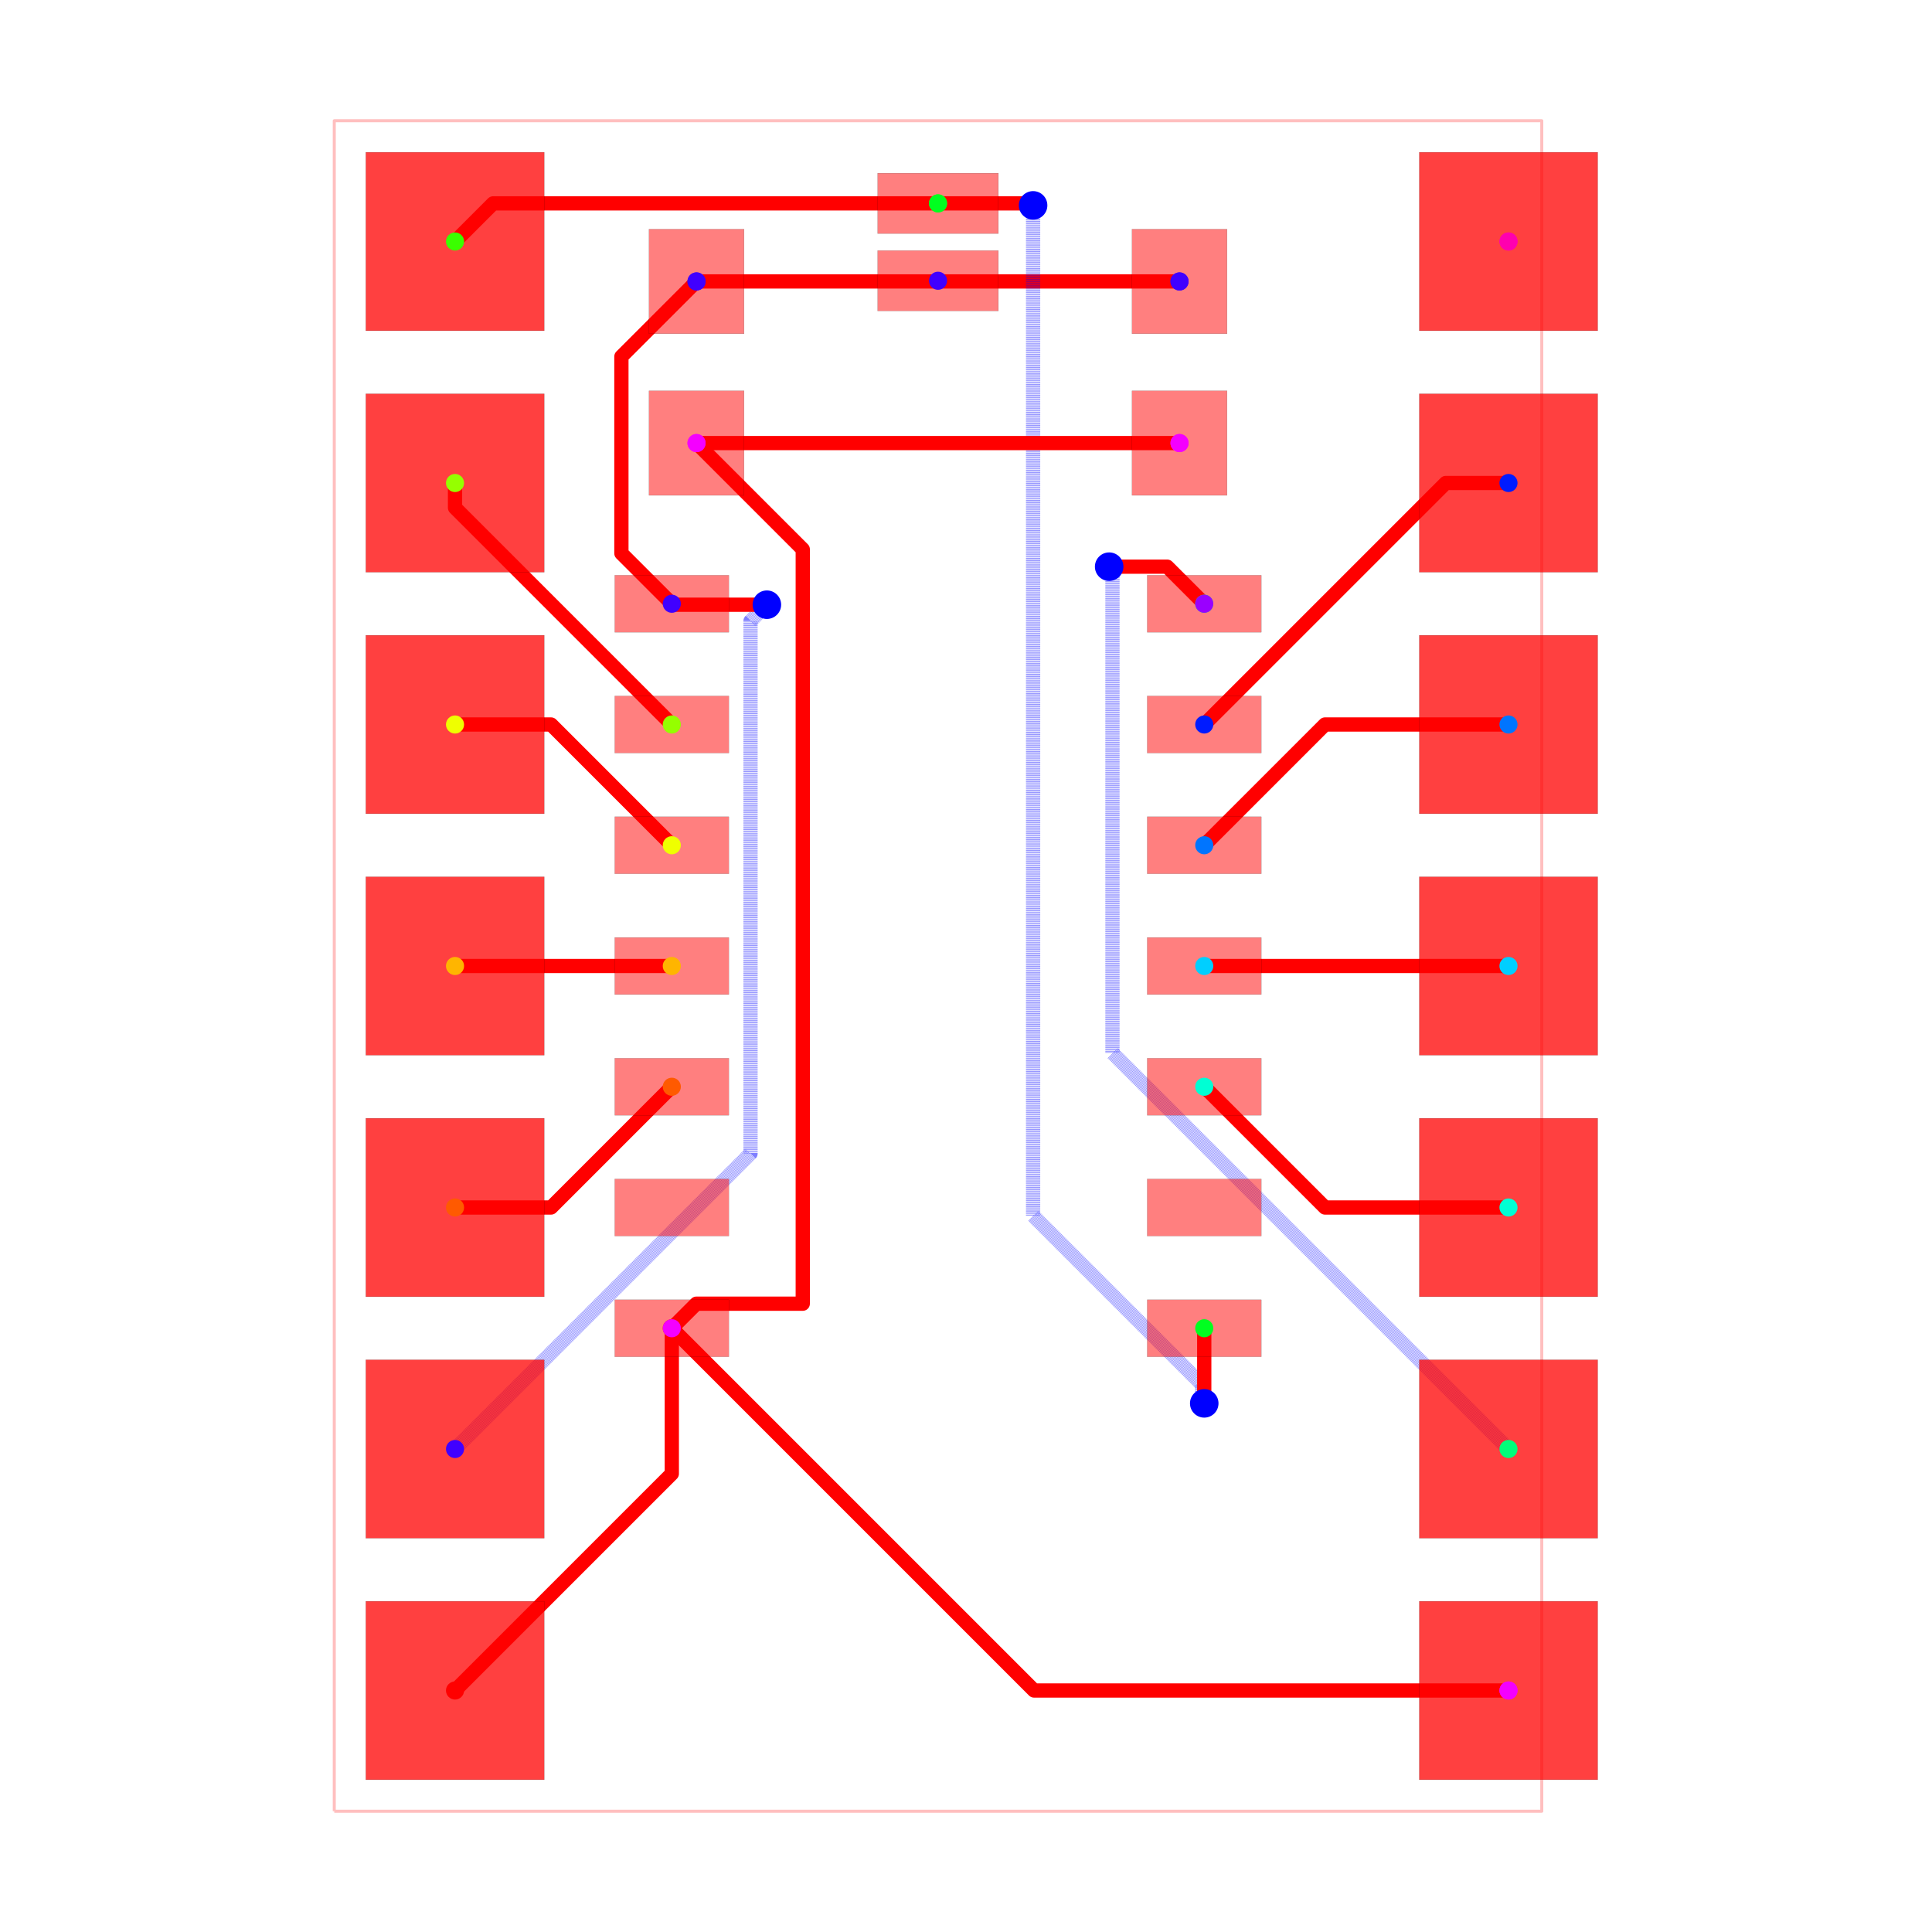
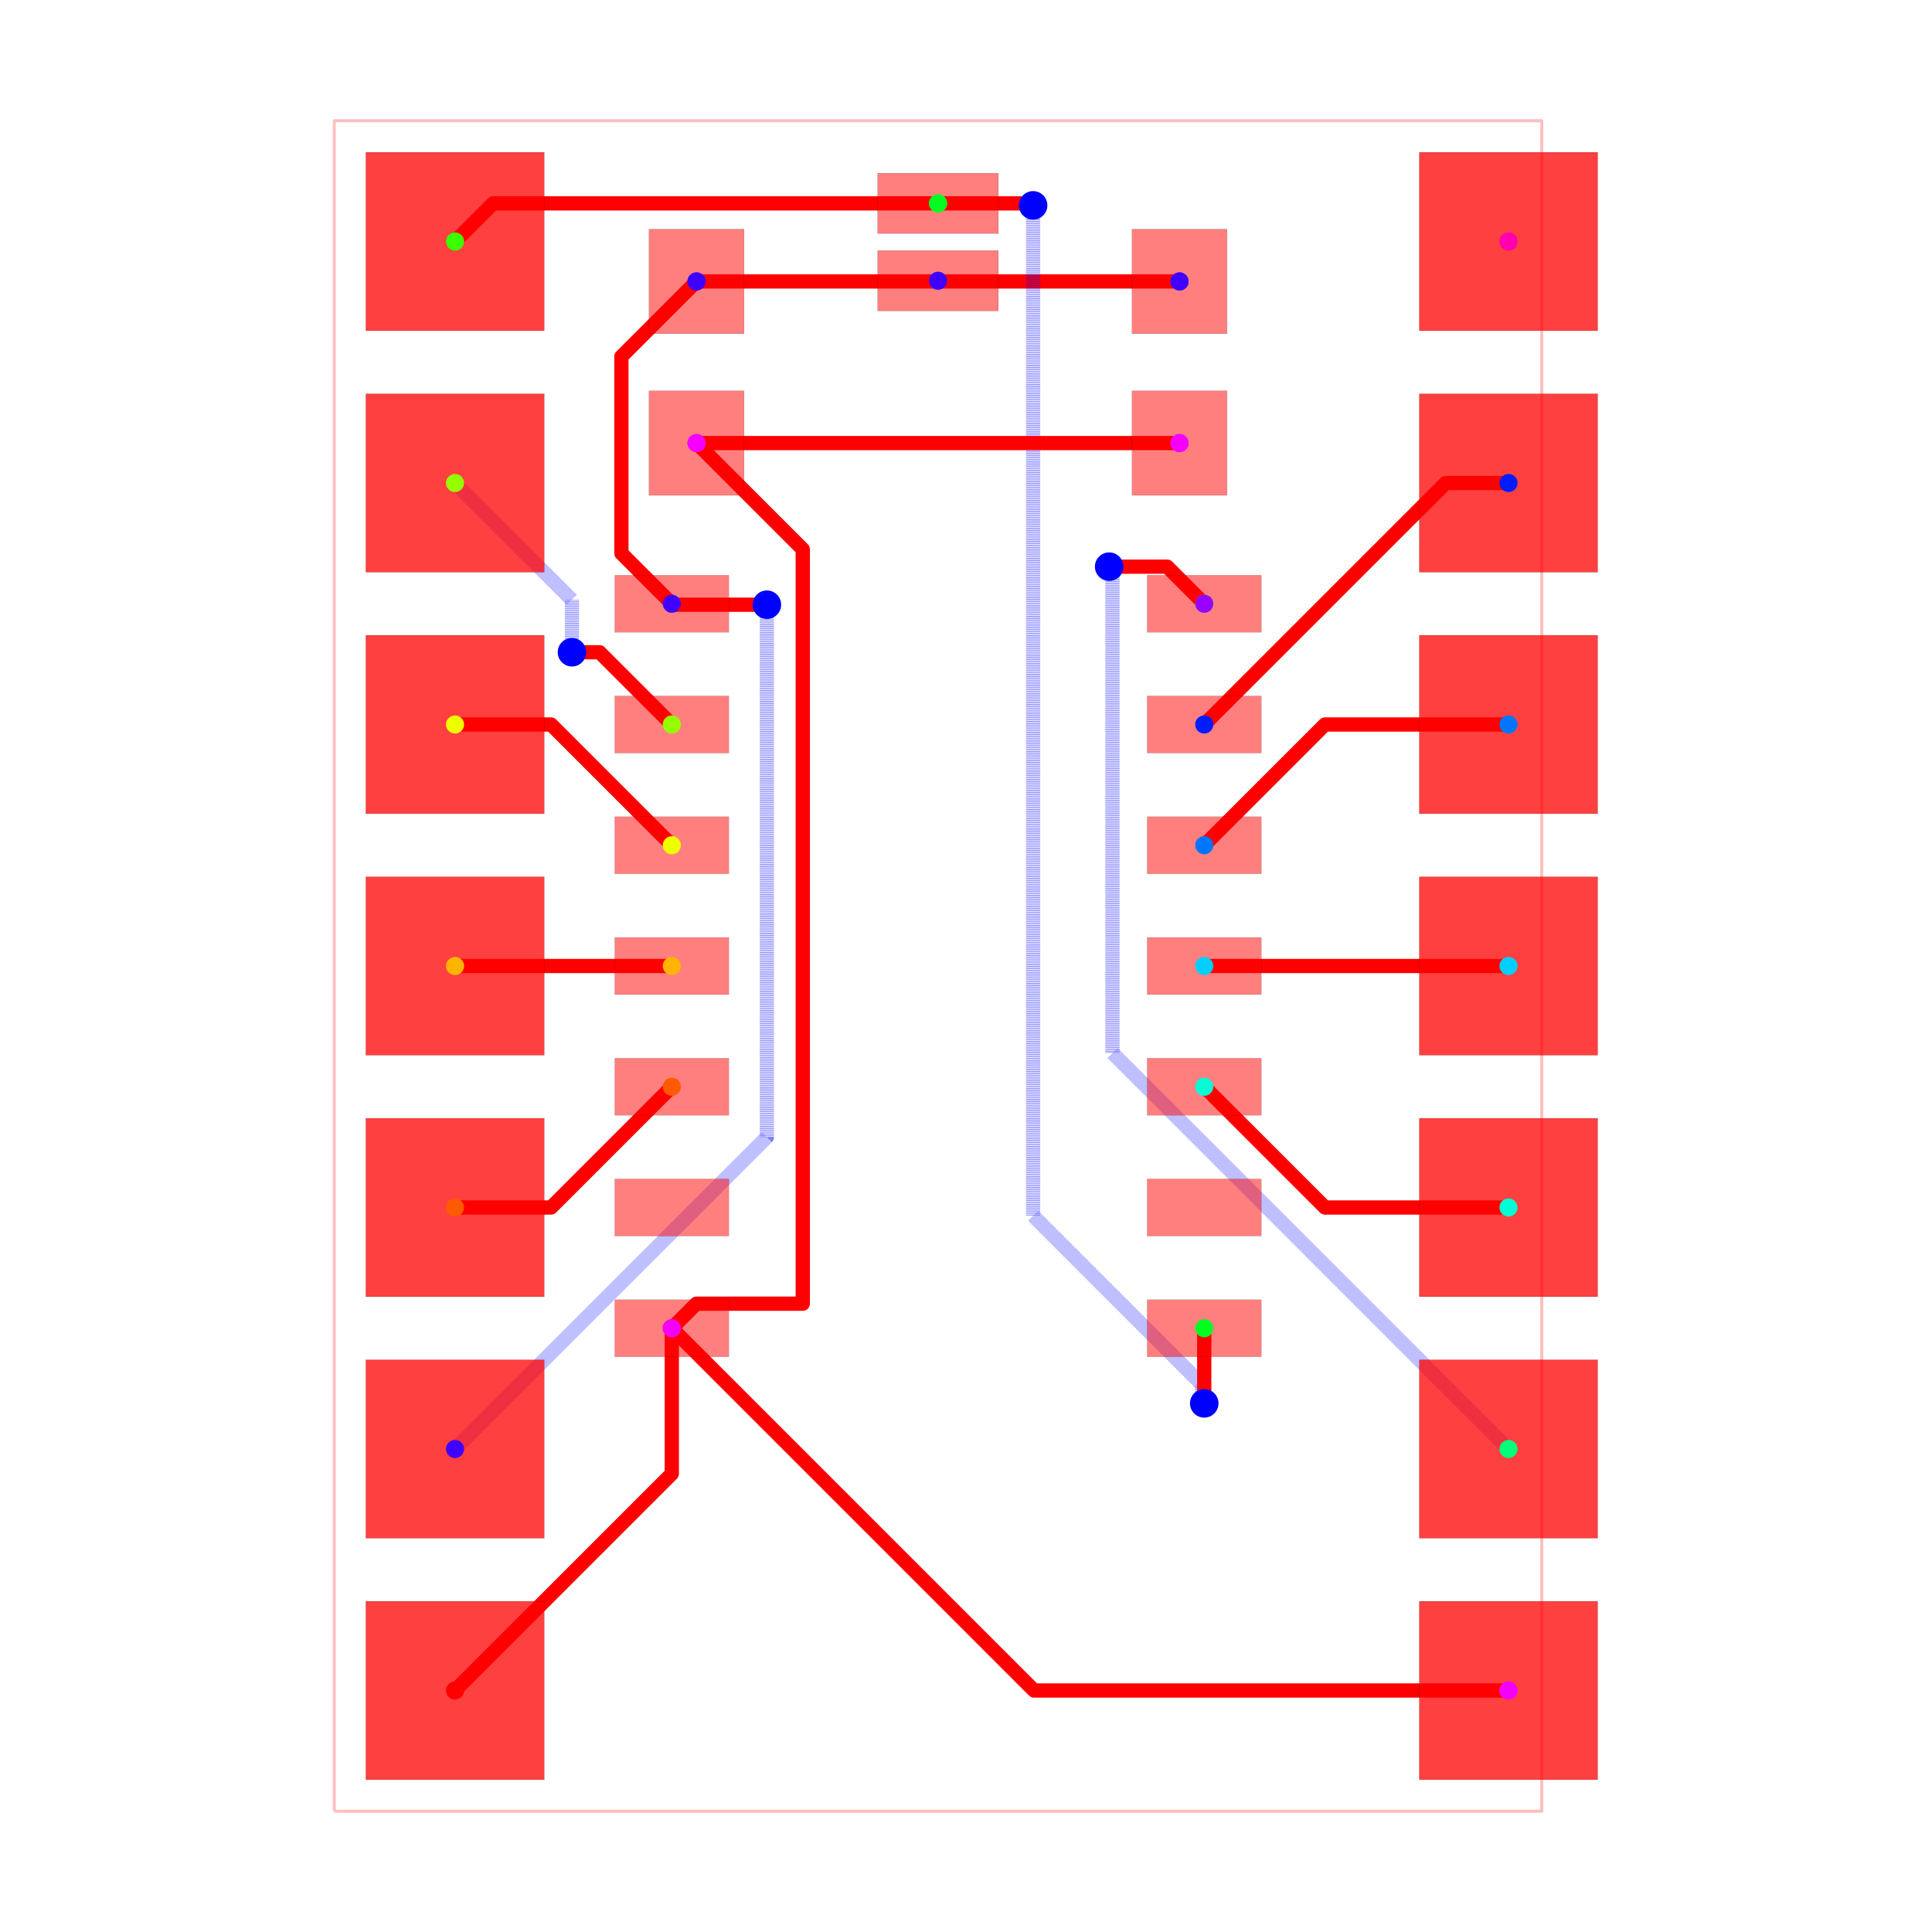
<svg xmlns="http://www.w3.org/2000/svg" width="640" height="640" viewBox="0 0 640 640">
  <rect width="100%" height="100%" fill="white" />
  <g>
    <polyline data-points="-6.35,-8.89 6.35,-8.89 6.35,8.89 -6.35,8.89 -6.35,-8.89" data-type="line" data-label="" points="110.733,600 510.733,600 510.733,40 110.733,40 110.733,600" fill="none" stroke="rgba(255,0,0,0.25)" stroke-linejoin="round" stroke-width="1px" />
  </g>
  <g>
    <polyline data-points="-2.54,7.199999999999999 -0.007300000000000826,7.199999999999999 -7.58117601012169e-17,7.2073" data-type="line" data-label="" points="230.733,93.228 310.503,93.228 310.733,92.998" fill="none" stroke="red" stroke-linejoin="round" stroke-width="4.724" />
  </g>
  <g>
    <polyline data-points="2.54,7.199999999999999 0.007300000000000675,7.199999999999999 -7.58117601012169e-17,7.2073" data-type="line" data-label="" points="390.733,93.228 310.963,93.228 310.733,92.998" fill="none" stroke="red" stroke-linejoin="round" stroke-width="4.724" />
  </g>
  <g>
    <polyline data-points="-2.54,7.199999999999999 -3.330129781082386,6.409870218917613 -3.330129781082386,4.340129781082388 -2.799999999999999,3.8100000000000005" data-type="line" data-label="" points="230.733,93.228 205.847,118.114 205.847,183.303 222.544,200" fill="none" stroke="red" stroke-linejoin="round" stroke-width="4.724" />
  </g>
  <g>
-     <polyline data-points="-5.08,-5.08 -1.972115934163884,-1.972115934163884 -1.972115934163884,3.6278840658361164 -1.8000000000000003,3.8000000000000003" data-type="line" data-label="" points="150.733,480 248.619,382.114 248.619,205.736 254.04,200.315" fill="none" stroke="rgba(0,0,255,0.5)" stroke-linejoin="round" stroke-width="4.724" stroke-dasharray="0.2 0.2" />
+     <polyline data-points="-5.08,-5.08 -1.8000000000000003,-1.8000000000000003 -1.8000000000000003,3.5586304598626217 -1.8000000000000003,3.8000000000000003" data-type="line" data-label="" points="150.733,480 254.04,376.693 254.04,207.917 254.04,200.315" fill="none" stroke="rgba(0,0,255,0.5)" stroke-linejoin="round" stroke-width="4.724" stroke-dasharray="0.2 0.2" />
  </g>
  <g>
    <polyline data-points="-1.8000000000000003,3.8000000000000003 -2.7899999999999987,3.8000000000000003 -2.799999999999999,3.8100000000000005" data-type="line" data-label="" points="254.04,200.315 222.859,200.315 222.544,200" fill="none" stroke="red" stroke-linejoin="round" stroke-width="4.724" />
  </g>
  <g>
    <polyline data-points="6,5.079999999999999 5.34,5.079999999999999 2.8000000000000003,2.5399999999999996" data-type="line" data-label="" points="499.709,160 478.922,160 398.922,240" fill="none" stroke="red" stroke-linejoin="round" stroke-width="4.724" />
  </g>
  <g>
    <polyline data-points="6,2.54 4.07,2.54 2.8000000000000003,1.2699999999999996" data-type="line" data-label="" points="499.709,240 438.922,240 398.922,280" fill="none" stroke="red" stroke-linejoin="round" stroke-width="4.724" />
  </g>
  <g>
    <polyline data-points="6,0 2.8000000000000003,0" data-type="line" data-label="" points="499.709,320 398.922,320" fill="none" stroke="red" stroke-linejoin="round" stroke-width="4.724" />
  </g>
  <g>
    <polyline data-points="6,-2.54 4.0699999999999985,-2.54 2.7999999999999994,-1.2700000000000005" data-type="line" data-label="" points="499.709,400 438.922,400 398.922,360" fill="none" stroke="red" stroke-linejoin="round" stroke-width="4.724" />
  </g>
  <g>
    <polyline data-points="6,-5.08 1.834694098806593,-0.914694098806593 1.834694098806593,4.194574583405276 1.805425416594724,4.194574583405276 1.8000000000000003,4.2" data-type="line" data-label="" points="499.709,480 368.519,348.809 368.519,187.887 367.597,187.887 367.426,187.717" fill="none" stroke="rgba(0,0,255,0.5)" stroke-linejoin="round" stroke-width="4.724" stroke-dasharray="0.2 0.2" />
  </g>
  <g>
    <polyline data-points="1.8000000000000003,4.2 2.41,4.2 2.8000000000000007,3.8099999999999996" data-type="line" data-label="" points="367.426,187.717 386.639,187.717 398.922,200" fill="none" stroke="red" stroke-linejoin="round" stroke-width="4.724" />
  </g>
  <g>
    <polyline data-points="-5.079999999999999,7.62 -4.6791,8.0209 7.364413526672608e-17,8.0209" data-type="line" data-label="" points="150.733,80 163.36,67.373 310.733,67.373" fill="none" stroke="red" stroke-linejoin="round" stroke-width="4.724" />
  </g>
  <g>
    <polyline data-points="7.364413526672608e-17,8.0209 0.9701571989034445,8.0209 0.9910571989034438,8 1,8" data-type="line" data-label="" points="310.733,67.373 341.289,67.373 341.947,68.031 342.229,68.031" fill="none" stroke="red" stroke-linejoin="round" stroke-width="4.724" />
  </g>
  <g>
    <polyline data-points="1,8 1,-2.6260357930865386 2.777706081585378,-4.403741874671916 2.777706081585378,-4.577706081585378 2.8000000000000003,-4.6000000000000005" data-type="line" data-label="" points="342.229,68.031 342.229,402.71 398.22,458.701 398.22,464.18 398.922,464.882" fill="none" stroke="rgba(0,0,255,0.5)" stroke-linejoin="round" stroke-width="4.724" stroke-dasharray="0.2 0.2" />
  </g>
  <g>
    <polyline data-points="2.8000000000000003,-4.6000000000000005 2.8000000000000003,-3.810000000000002" data-type="line" data-label="" points="398.922,464.882 398.922,440" fill="none" stroke="red" stroke-linejoin="round" stroke-width="4.724" />
  </g>
  <g>
-     <polyline data-points="-5.08,5.079999999999999 -5.08,4.820000000000001 -2.7999999999999994,2.5400000000000005" data-type="line" data-label="" points="150.733,160 150.733,168.189 222.544,240" fill="none" stroke="red" stroke-linejoin="round" stroke-width="4.724" />
+     <polyline data-points="-5.08,5.079999999999999 -3.8500000000000005,3.8499999999999996 -3.8500000000000005,3.339741269871281 -3.8500000000000005,3.3" data-type="line" data-label="" points="150.733,160 189.473,198.74 189.473,214.811 189.473,216.063" fill="none" stroke="rgba(0,0,255,0.5)" stroke-linejoin="round" stroke-width="4.724" stroke-dasharray="0.2 0.2" />
+   </g>
+   <g>
+     <polyline data-points="-3.8500000000000005,3.3 -3.5599999999999987,3.3 -2.7999999999999994,2.5400000000000005" data-type="line" data-label="" points="189.473,216.063 198.607,216.063 222.544,240" fill="none" stroke="red" stroke-linejoin="round" stroke-width="4.724" />
  </g>
  <g>
    <polyline data-points="-5.08,2.54 -4.0699999999999985,2.54 -2.7999999999999994,1.2700000000000005" data-type="line" data-label="" points="150.733,240 182.544,240 222.544,280" fill="none" stroke="red" stroke-linejoin="round" stroke-width="4.724" />
  </g>
  <g>
    <polyline data-points="-5.08,0 -2.8000000000000003,0" data-type="line" data-label="" points="150.733,320 222.544,320" fill="none" stroke="red" stroke-linejoin="round" stroke-width="4.724" />
  </g>
  <g>
    <polyline data-points="-5.08,-2.54 -4.07,-2.54 -2.8000000000000003,-1.2699999999999996" data-type="line" data-label="" points="150.733,400 182.544,400 222.544,360" fill="none" stroke="red" stroke-linejoin="round" stroke-width="4.724" />
  </g>
  <g>
    <polyline data-points="-5.080000000000001,-7.62 -2.8000000000000007,-5.34 -2.8000000000000007,-3.8099999999999996" data-type="line" data-label="" points="150.733,560 222.544,488.189 222.544,440" fill="none" stroke="red" stroke-linejoin="round" stroke-width="4.724" />
  </g>
  <g>
    <polyline data-points="2.54,5.5 -2.54,5.5" data-type="line" data-label="" points="390.733,146.772 230.733,146.772" fill="none" stroke="red" stroke-linejoin="round" stroke-width="4.724" />
  </g>
  <g>
    <polyline data-points="-2.54,5.5 -1.4225862957773021,4.382586295777302 -1.4225862957773021,-3.5516681300153383 -2.5416681300153394,-3.5516681300153383 -2.8000000000000007,-3.8099999999999996" data-type="line" data-label="" points="230.733,146.772 265.927,181.966 265.927,431.864 230.681,431.864 222.544,440" fill="none" stroke="red" stroke-linejoin="round" stroke-width="4.724" />
  </g>
  <g>
    <polyline data-points="5.999999999999999,-7.62 1.0099999999999998,-7.62 -2.8000000000000007,-3.8099999999999996" data-type="line" data-label="" points="499.709,560 342.544,560 222.544,440" fill="none" stroke="red" stroke-linejoin="round" stroke-width="4.724" />
  </g>
  <g>
    <rect data-type="rect" data-label="top source_net_0" data-x="-2.799999999999999" data-y="3.8100000000000005" x="203.646" y="190.551" width="37.795" height="18.898" fill="rgba(255,0,0,0.5)" stroke="black" stroke-width="0.032" />
  </g>
  <g>
    <rect data-type="rect" data-label="top source_trace_8" data-x="-2.7999999999999994" data-y="2.5400000000000005" x="203.646" y="230.551" width="37.795" height="18.898" fill="rgba(255,0,0,0.5)" stroke="black" stroke-width="0.032" />
  </g>
  <g>
    <rect data-type="rect" data-label="top source_trace_7" data-x="-2.7999999999999994" data-y="1.2700000000000005" x="203.646" y="270.551" width="37.795" height="18.898" fill="rgba(255,0,0,0.5)" stroke="black" stroke-width="0.032" />
  </g>
  <g>
    <rect data-type="rect" data-label="top source_trace_6" data-x="-2.8" data-y="5.143516556418883e-16" x="203.646" y="310.551" width="37.795" height="18.898" fill="rgba(255,0,0,0.5)" stroke="black" stroke-width="0.032" />
  </g>
  <g>
    <rect data-type="rect" data-label="top source_trace_5" data-x="-2.8000000000000003" data-y="-1.2699999999999996" x="203.646" y="350.551" width="37.795" height="18.898" fill="rgba(255,0,0,0.5)" stroke="black" stroke-width="0.032" />
  </g>
  <g>
    <rect data-type="rect" data-label="top" data-x="-2.8000000000000003" data-y="-2.5399999999999996" x="203.646" y="390.551" width="37.795" height="18.898" fill="rgba(255,0,0,0.5)" stroke="black" stroke-width="0.032" />
  </g>
  <g>
    <rect data-type="rect" data-label="top source_trace_4, source_net_2" data-x="-2.8000000000000007" data-y="-3.8099999999999996" x="203.646" y="430.551" width="37.795" height="18.898" fill="rgba(255,0,0,0.5)" stroke="black" stroke-width="0.032" />
  </g>
  <g>
    <rect data-type="rect" data-label="top source_trace_10, source_trace_9" data-x="2.799999999999999" data-y="-3.8100000000000005" x="380.024" y="430.551" width="37.795" height="18.898" fill="rgba(255,0,0,0.5)" stroke="black" stroke-width="0.032" />
  </g>
  <g>
    <rect data-type="rect" data-label="top" data-x="2.7999999999999994" data-y="-2.5400000000000005" x="380.024" y="390.551" width="37.795" height="18.898" fill="rgba(255,0,0,0.5)" stroke="black" stroke-width="0.032" />
  </g>
  <g>
    <rect data-type="rect" data-label="top source_trace_13" data-x="2.7999999999999994" data-y="-1.2700000000000005" x="380.024" y="350.551" width="37.795" height="18.898" fill="rgba(255,0,0,0.5)" stroke="black" stroke-width="0.032" />
  </g>
  <g>
    <rect data-type="rect" data-label="top source_trace_14" data-x="2.8" data-y="-5.143516556418883e-16" x="380.024" y="310.551" width="37.795" height="18.898" fill="rgba(255,0,0,0.5)" stroke="black" stroke-width="0.032" />
  </g>
  <g>
    <rect data-type="rect" data-label="top source_trace_15" data-x="2.8000000000000003" data-y="1.2699999999999996" x="380.024" y="270.551" width="37.795" height="18.898" fill="rgba(255,0,0,0.5)" stroke="black" stroke-width="0.032" />
  </g>
  <g>
    <rect data-type="rect" data-label="top source_trace_16" data-x="2.8000000000000003" data-y="2.5399999999999996" x="380.024" y="230.551" width="37.795" height="18.898" fill="rgba(255,0,0,0.5)" stroke="black" stroke-width="0.032" />
  </g>
  <g>
    <rect data-type="rect" data-label="top source_trace_12, source_net_1" data-x="2.8000000000000007" data-y="3.8099999999999996" x="380.024" y="190.551" width="37.795" height="18.898" fill="rgba(255,0,0,0.5)" stroke="black" stroke-width="0.032" />
  </g>
  <g>
    <rect data-type="rect" data-label="top source_trace_10, source_trace_9" data-x="7.364413526672608e-17" data-y="8.0209" x="290.733" y="57.373" width="40" height="20" fill="rgba(255,0,0,0.5)" stroke="black" stroke-width="0.032" />
  </g>
  <g>
    <rect data-type="rect" data-label="top source_net_0" data-x="-7.58117601012169e-17" data-y="7.2073" x="290.733" y="82.998" width="40" height="20" fill="rgba(255,0,0,0.5)" stroke="black" stroke-width="0.032" />
  </g>
  <g>
    <rect data-type="rect" data-label="top source_trace_4, source_net_2" data-x="-2.54" data-y="5.5" x="214.985" y="129.449" width="31.496" height="34.646" fill="rgba(255,0,0,0.5)" stroke="black" stroke-width="0.032" />
  </g>
  <g>
    <rect data-type="rect" data-label="top source_net_0" data-x="-2.54" data-y="7.199999999999999" x="214.985" y="75.906" width="31.496" height="34.646" fill="rgba(255,0,0,0.5)" stroke="black" stroke-width="0.032" />
  </g>
  <g>
    <rect data-type="rect" data-label="top source_trace_4, source_net_2" data-x="2.54" data-y="5.5" x="374.985" y="129.449" width="31.496" height="34.646" fill="rgba(255,0,0,0.5)" stroke="black" stroke-width="0.032" />
  </g>
  <g>
    <rect data-type="rect" data-label="top source_net_0" data-x="2.54" data-y="7.199999999999999" x="374.985" y="75.906" width="31.496" height="34.646" fill="rgba(255,0,0,0.5)" stroke="black" stroke-width="0.032" />
  </g>
  <g>
    <rect data-type="rect" data-label="top source_trace_4, source_net_2 inner1 source_trace_4, source_net_2 inner2 source_trace_4, source_net_2 bottom source_trace_4, source_net_2" data-x="-5.080000000000001" data-y="-7.62" x="121.176" y="530.443" width="59.115" height="59.115" fill="rgba(255,0,0,0.75)" stroke="black" stroke-width="0.032" />
  </g>
  <g>
    <rect data-type="rect" data-label="top source_net_0 inner1 source_net_0 inner2 source_net_0 bottom source_net_0" data-x="-5.08" data-y="-5.08" x="121.176" y="450.443" width="59.115" height="59.115" fill="rgba(255,0,0,0.75)" stroke="black" stroke-width="0.032" />
  </g>
  <g>
    <rect data-type="rect" data-label="top source_trace_5 inner1 source_trace_5 inner2 source_trace_5 bottom source_trace_5" data-x="-5.08" data-y="-2.54" x="121.176" y="370.443" width="59.115" height="59.115" fill="rgba(255,0,0,0.75)" stroke="black" stroke-width="0.032" />
  </g>
  <g>
    <rect data-type="rect" data-label="top source_trace_6 inner1 source_trace_6 inner2 source_trace_6 bottom source_trace_6" data-x="-5.08" data-y="0" x="121.176" y="290.443" width="59.115" height="59.115" fill="rgba(255,0,0,0.75)" stroke="black" stroke-width="0.032" />
  </g>
  <g>
    <rect data-type="rect" data-label="top source_trace_7 inner1 source_trace_7 inner2 source_trace_7 bottom source_trace_7" data-x="-5.08" data-y="2.54" x="121.176" y="210.443" width="59.115" height="59.115" fill="rgba(255,0,0,0.75)" stroke="black" stroke-width="0.032" />
  </g>
  <g>
    <rect data-type="rect" data-label="top source_trace_8 inner1 source_trace_8 inner2 source_trace_8 bottom source_trace_8" data-x="-5.08" data-y="5.079999999999999" x="121.176" y="130.443" width="59.115" height="59.115" fill="rgba(255,0,0,0.75)" stroke="black" stroke-width="0.032" />
  </g>
  <g>
    <rect data-type="rect" data-label="top source_trace_10, source_trace_9 inner1 source_trace_10, source_trace_9 inner2 source_trace_10, source_trace_9 bottom source_trace_10, source_trace_9" data-x="-5.079999999999999" data-y="7.62" x="121.176" y="50.443" width="59.115" height="59.115" fill="rgba(255,0,0,0.75)" stroke="black" stroke-width="0.032" />
  </g>
  <g>
    <rect data-type="rect" data-label="top source_trace_4, source_net_2 inner1 source_trace_4, source_net_2 inner2 source_trace_4, source_net_2 bottom source_trace_4, source_net_2" data-x="5.999999999999999" data-y="-7.62" x="470.152" y="530.443" width="59.115" height="59.115" fill="rgba(255,0,0,0.75)" stroke="black" stroke-width="0.032" />
  </g>
  <g>
    <rect data-type="rect" data-label="top source_trace_12, source_net_1 inner1 source_trace_12, source_net_1 inner2 source_trace_12, source_net_1 bottom source_trace_12, source_net_1" data-x="6" data-y="-5.08" x="470.152" y="450.443" width="59.115" height="59.115" fill="rgba(255,0,0,0.75)" stroke="black" stroke-width="0.032" />
  </g>
  <g>
    <rect data-type="rect" data-label="top source_trace_13 inner1 source_trace_13 inner2 source_trace_13 bottom source_trace_13" data-x="6" data-y="-2.54" x="470.152" y="370.443" width="59.115" height="59.115" fill="rgba(255,0,0,0.75)" stroke="black" stroke-width="0.032" />
  </g>
  <g>
    <rect data-type="rect" data-label="top source_trace_14 inner1 source_trace_14 inner2 source_trace_14 bottom source_trace_14" data-x="6" data-y="0" x="470.152" y="290.443" width="59.115" height="59.115" fill="rgba(255,0,0,0.75)" stroke="black" stroke-width="0.032" />
  </g>
  <g>
    <rect data-type="rect" data-label="top source_trace_15 inner1 source_trace_15 inner2 source_trace_15 bottom source_trace_15" data-x="6" data-y="2.54" x="470.152" y="210.443" width="59.115" height="59.115" fill="rgba(255,0,0,0.75)" stroke="black" stroke-width="0.032" />
  </g>
  <g>
    <rect data-type="rect" data-label="top source_trace_16 inner1 source_trace_16 inner2 source_trace_16 bottom source_trace_16" data-x="6" data-y="5.079999999999999" x="470.152" y="130.443" width="59.115" height="59.115" fill="rgba(255,0,0,0.75)" stroke="black" stroke-width="0.032" />
  </g>
  <g>
    <rect data-type="rect" data-label="top source_net_3 inner1 source_net_3 inner2 source_net_3 bottom source_net_3" data-x="6.000000000000001" data-y="7.62" x="470.152" y="50.443" width="59.115" height="59.115" fill="rgba(255,0,0,0.75)" stroke="black" stroke-width="0.032" />
  </g>
  <circle data-type="circle" data-label="" data-x="-1.8000000000000003" data-y="3.8000000000000003" cx="254.04" cy="200.315" r="4.724" fill="blue" stroke="none" stroke-width="0.032" />
  <circle data-type="circle" data-label="" data-x="1.8000000000000003" data-y="4.2" cx="367.426" cy="187.717" r="4.724" fill="blue" stroke="none" stroke-width="0.032" />
  <circle data-type="circle" data-label="" data-x="1" data-y="8" cx="342.229" cy="68.031" r="4.724" fill="blue" stroke="none" stroke-width="0.032" />
  <circle data-type="circle" data-label="" data-x="2.8000000000000003" data-y="-4.6000000000000005" cx="398.922" cy="464.882" r="4.724" fill="blue" stroke="none" stroke-width="0.032" />
+   <circle data-type="circle" data-label="" data-x="-3.8500000000000005" data-y="3.3" cx="189.473" cy="216.063" r="4.724" fill="blue" stroke="none" stroke-width="0.032" />
  <g>
    <circle data-type="point" data-label="source_trace_4 source_trace_4 top" data-x="-5.080000000000001" data-y="-7.62" cx="150.733" cy="560" r="3" fill="hsl(0, 100%, 50%)" />
  </g>
  <g>
    <circle data-type="point" data-label="source_trace_4 source_trace_4 top" data-x="-2.8000000000000007" data-y="-3.8099999999999996" cx="222.544" cy="440" r="3" fill="hsl(0, 100%, 50%)" />
  </g>
  <g>
    <circle data-type="point" data-label="source_trace_5 source_trace_5 top" data-x="-5.08" data-y="-2.54" cx="150.733" cy="400" r="3" fill="hsl(21.25, 100%, 50%)" />
  </g>
  <g>
    <circle data-type="point" data-label="source_trace_5 source_trace_5 top" data-x="-2.8000000000000003" data-y="-1.2699999999999996" cx="222.544" cy="360" r="3" fill="hsl(21.25, 100%, 50%)" />
  </g>
  <g>
    <circle data-type="point" data-label="source_trace_6 source_trace_6 top" data-x="-5.08" data-y="0" cx="150.733" cy="320" r="3" fill="hsl(42.5, 100%, 50%)" />
  </g>
  <g>
    <circle data-type="point" data-label="source_trace_6 source_trace_6 top" data-x="-2.8" data-y="5.143516556418883e-16" cx="222.544" cy="320" r="3" fill="hsl(42.5, 100%, 50%)" />
  </g>
  <g>
    <circle data-type="point" data-label="source_trace_7 source_trace_7 top" data-x="-5.08" data-y="2.54" cx="150.733" cy="240" r="3" fill="hsl(63.75, 100%, 50%)" />
  </g>
  <g>
    <circle data-type="point" data-label="source_trace_7 source_trace_7 top" data-x="-2.7999999999999994" data-y="1.2700000000000005" cx="222.544" cy="280" r="3" fill="hsl(63.75, 100%, 50%)" />
  </g>
  <g>
    <circle data-type="point" data-label="source_trace_8 source_trace_8 top" data-x="-5.08" data-y="5.079999999999999" cx="150.733" cy="160" r="3" fill="hsl(85, 100%, 50%)" />
  </g>
  <g>
    <circle data-type="point" data-label="source_trace_8 source_trace_8 top" data-x="-2.7999999999999994" data-y="2.5400000000000005" cx="222.544" cy="240" r="3" fill="hsl(85, 100%, 50%)" />
  </g>
  <g>
    <circle data-type="point" data-label="source_trace_9 source_trace_9 top" data-x="-5.079999999999999" data-y="7.62" cx="150.733" cy="80" r="3" fill="hsl(106.25, 100%, 50%)" />
  </g>
  <g>
    <circle data-type="point" data-label="source_trace_9 source_trace_9 top" data-x="7.364413526672608e-17" data-y="8.0209" cx="310.733" cy="67.373" r="3" fill="hsl(106.25, 100%, 50%)" />
  </g>
  <g>
    <circle data-type="point" data-label="source_trace_10 source_trace_10 top" data-x="7.364413526672608e-17" data-y="8.0209" cx="310.733" cy="67.373" r="3" fill="hsl(127.5, 100%, 50%)" />
  </g>
  <g>
    <circle data-type="point" data-label="source_trace_10 source_trace_10 top" data-x="2.799999999999999" data-y="-3.8100000000000005" cx="398.922" cy="440" r="3" fill="hsl(127.5, 100%, 50%)" />
  </g>
  <g>
    <circle data-type="point" data-label="source_trace_12 source_trace_12 top" data-x="6" data-y="-5.08" cx="499.709" cy="480" r="3" fill="hsl(148.75, 100%, 50%)" />
  </g>
  <g>
    <circle data-type="point" data-label="source_trace_12 source_trace_12 top" data-x="2.8000000000000007" data-y="3.8099999999999996" cx="398.922" cy="200" r="3" fill="hsl(148.75, 100%, 50%)" />
  </g>
  <g>
    <circle data-type="point" data-label="source_trace_13 source_trace_13 top" data-x="6" data-y="-2.54" cx="499.709" cy="400" r="3" fill="hsl(170, 100%, 50%)" />
  </g>
  <g>
    <circle data-type="point" data-label="source_trace_13 source_trace_13 top" data-x="2.7999999999999994" data-y="-1.2700000000000005" cx="398.922" cy="360" r="3" fill="hsl(170, 100%, 50%)" />
  </g>
  <g>
    <circle data-type="point" data-label="source_trace_14 source_trace_14 top" data-x="6" data-y="0" cx="499.709" cy="320" r="3" fill="hsl(191.25, 100%, 50%)" />
  </g>
  <g>
    <circle data-type="point" data-label="source_trace_14 source_trace_14 top" data-x="2.8" data-y="-5.143516556418883e-16" cx="398.922" cy="320" r="3" fill="hsl(191.25, 100%, 50%)" />
  </g>
  <g>
    <circle data-type="point" data-label="source_trace_15 source_trace_15 top" data-x="6" data-y="2.54" cx="499.709" cy="240" r="3" fill="hsl(212.5, 100%, 50%)" />
  </g>
  <g>
    <circle data-type="point" data-label="source_trace_15 source_trace_15 top" data-x="2.8000000000000003" data-y="1.2699999999999996" cx="398.922" cy="280" r="3" fill="hsl(212.5, 100%, 50%)" />
  </g>
  <g>
    <circle data-type="point" data-label="source_trace_16 source_trace_16 top" data-x="6" data-y="5.079999999999999" cx="499.709" cy="160" r="3" fill="hsl(233.75, 100%, 50%)" />
  </g>
  <g>
    <circle data-type="point" data-label="source_trace_16 source_trace_16 top" data-x="2.8000000000000003" data-y="2.5399999999999996" cx="398.922" cy="240" r="3" fill="hsl(233.75, 100%, 50%)" />
  </g>
  <g>
    <circle data-type="point" data-label="source_net_0 source_net_0 top" data-x="-2.799999999999999" data-y="3.8100000000000005" cx="222.544" cy="200" r="3" fill="hsl(255, 100%, 50%)" />
  </g>
  <g>
    <circle data-type="point" data-label="source_net_0 source_net_0 top" data-x="-7.58117601012169e-17" data-y="7.2073" cx="310.733" cy="92.998" r="3" fill="hsl(255, 100%, 50%)" />
  </g>
  <g>
    <circle data-type="point" data-label="source_net_0 source_net_0 top" data-x="-5.08" data-y="-5.08" cx="150.733" cy="480" r="3" fill="hsl(255, 100%, 50%)" />
  </g>
  <g>
    <circle data-type="point" data-label="source_net_0 source_net_0 top" data-x="-2.54" data-y="7.199999999999999" cx="230.733" cy="93.228" r="3" fill="hsl(255, 100%, 50%)" />
  </g>
  <g>
    <circle data-type="point" data-label="source_net_0 source_net_0 top" data-x="-2.54" data-y="7.199999999999999" cx="230.733" cy="93.228" r="3" fill="hsl(255, 100%, 50%)" />
  </g>
  <g>
    <circle data-type="point" data-label="source_net_0 source_net_0 top" data-x="2.54" data-y="7.199999999999999" cx="390.733" cy="93.228" r="3" fill="hsl(255, 100%, 50%)" />
  </g>
  <g>
    <circle data-type="point" data-label="source_net_0 source_net_0 top" data-x="2.54" data-y="7.199999999999999" cx="390.733" cy="93.228" r="3" fill="hsl(255, 100%, 50%)" />
  </g>
  <g>
    <circle data-type="point" data-label="source_net_1 source_net_1 top" data-x="2.8000000000000007" data-y="3.8099999999999996" cx="398.922" cy="200" r="3" fill="hsl(276.25, 100%, 50%)" />
  </g>
  <g>
    <circle data-type="point" data-label="source_net_2 source_net_2 top" data-x="5.999999999999999" data-y="-7.62" cx="499.709" cy="560" r="3" fill="hsl(297.5, 100%, 50%)" />
  </g>
  <g>
    <circle data-type="point" data-label="source_net_2 source_net_2 top" data-x="5.999999999999999" data-y="-7.62" cx="499.709" cy="560" r="3" fill="hsl(297.5, 100%, 50%)" />
  </g>
  <g>
    <circle data-type="point" data-label="source_net_2 source_net_2 top" data-x="-2.8000000000000007" data-y="-3.8099999999999996" cx="222.544" cy="440" r="3" fill="hsl(297.5, 100%, 50%)" />
  </g>
  <g>
    <circle data-type="point" data-label="source_net_2 source_net_2 top" data-x="-2.54" data-y="5.5" cx="230.733" cy="146.772" r="3" fill="hsl(297.5, 100%, 50%)" />
  </g>
  <g>
    <circle data-type="point" data-label="source_net_2 source_net_2 top" data-x="-2.54" data-y="5.5" cx="230.733" cy="146.772" r="3" fill="hsl(297.5, 100%, 50%)" />
  </g>
  <g>
    <circle data-type="point" data-label="source_net_2 source_net_2 top" data-x="2.54" data-y="5.5" cx="390.733" cy="146.772" r="3" fill="hsl(297.5, 100%, 50%)" />
  </g>
  <g>
    <circle data-type="point" data-label="source_net_2 source_net_2 top" data-x="2.54" data-y="5.5" cx="390.733" cy="146.772" r="3" fill="hsl(297.5, 100%, 50%)" />
  </g>
  <g>
    <circle data-type="point" data-label="source_net_3 source_net_3 top" data-x="6.000000000000001" data-y="7.62" cx="499.709" cy="80" r="3" fill="hsl(318.75, 100%, 50%)" />
  </g>
  <g>
    <circle data-type="point" data-label="source_net_3 source_net_3 top" data-x="6.000000000000001" data-y="7.62" cx="499.709" cy="80" r="3" fill="hsl(318.75, 100%, 50%)" />
  </g>
  <g id="crosshair" style="display: none">
    <line id="crosshair-h" y1="0" y2="640" stroke="#666" stroke-width="0.5" />
    <line id="crosshair-v" x1="0" x2="640" stroke="#666" stroke-width="0.5" />
    <text id="coordinates" font-family="monospace" font-size="12" fill="#666" />
  </g>
</svg>
